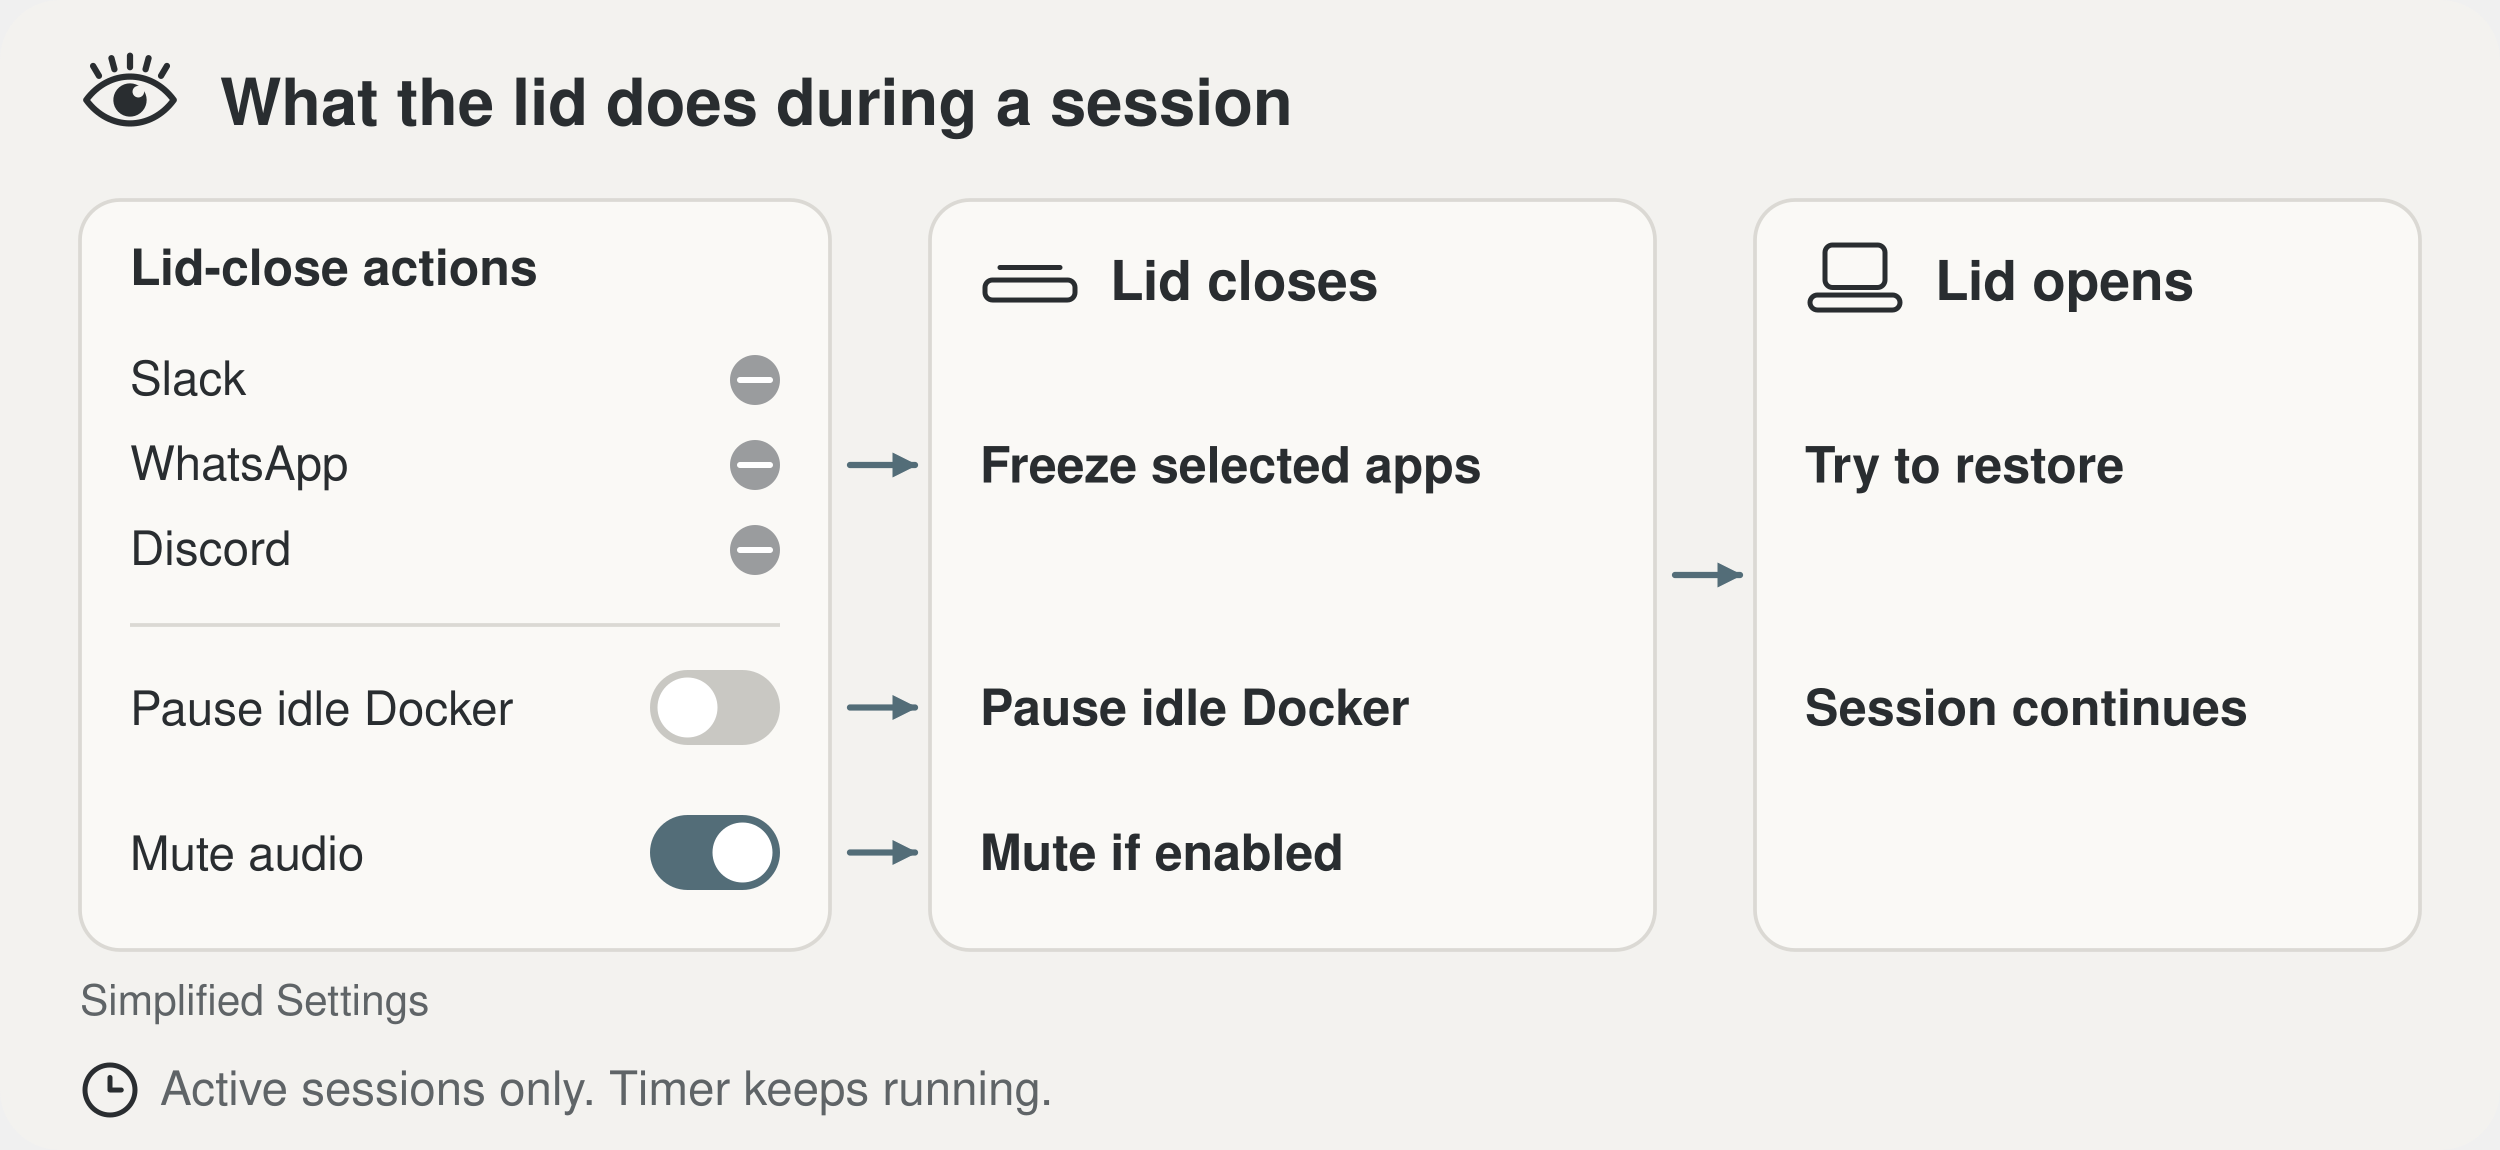
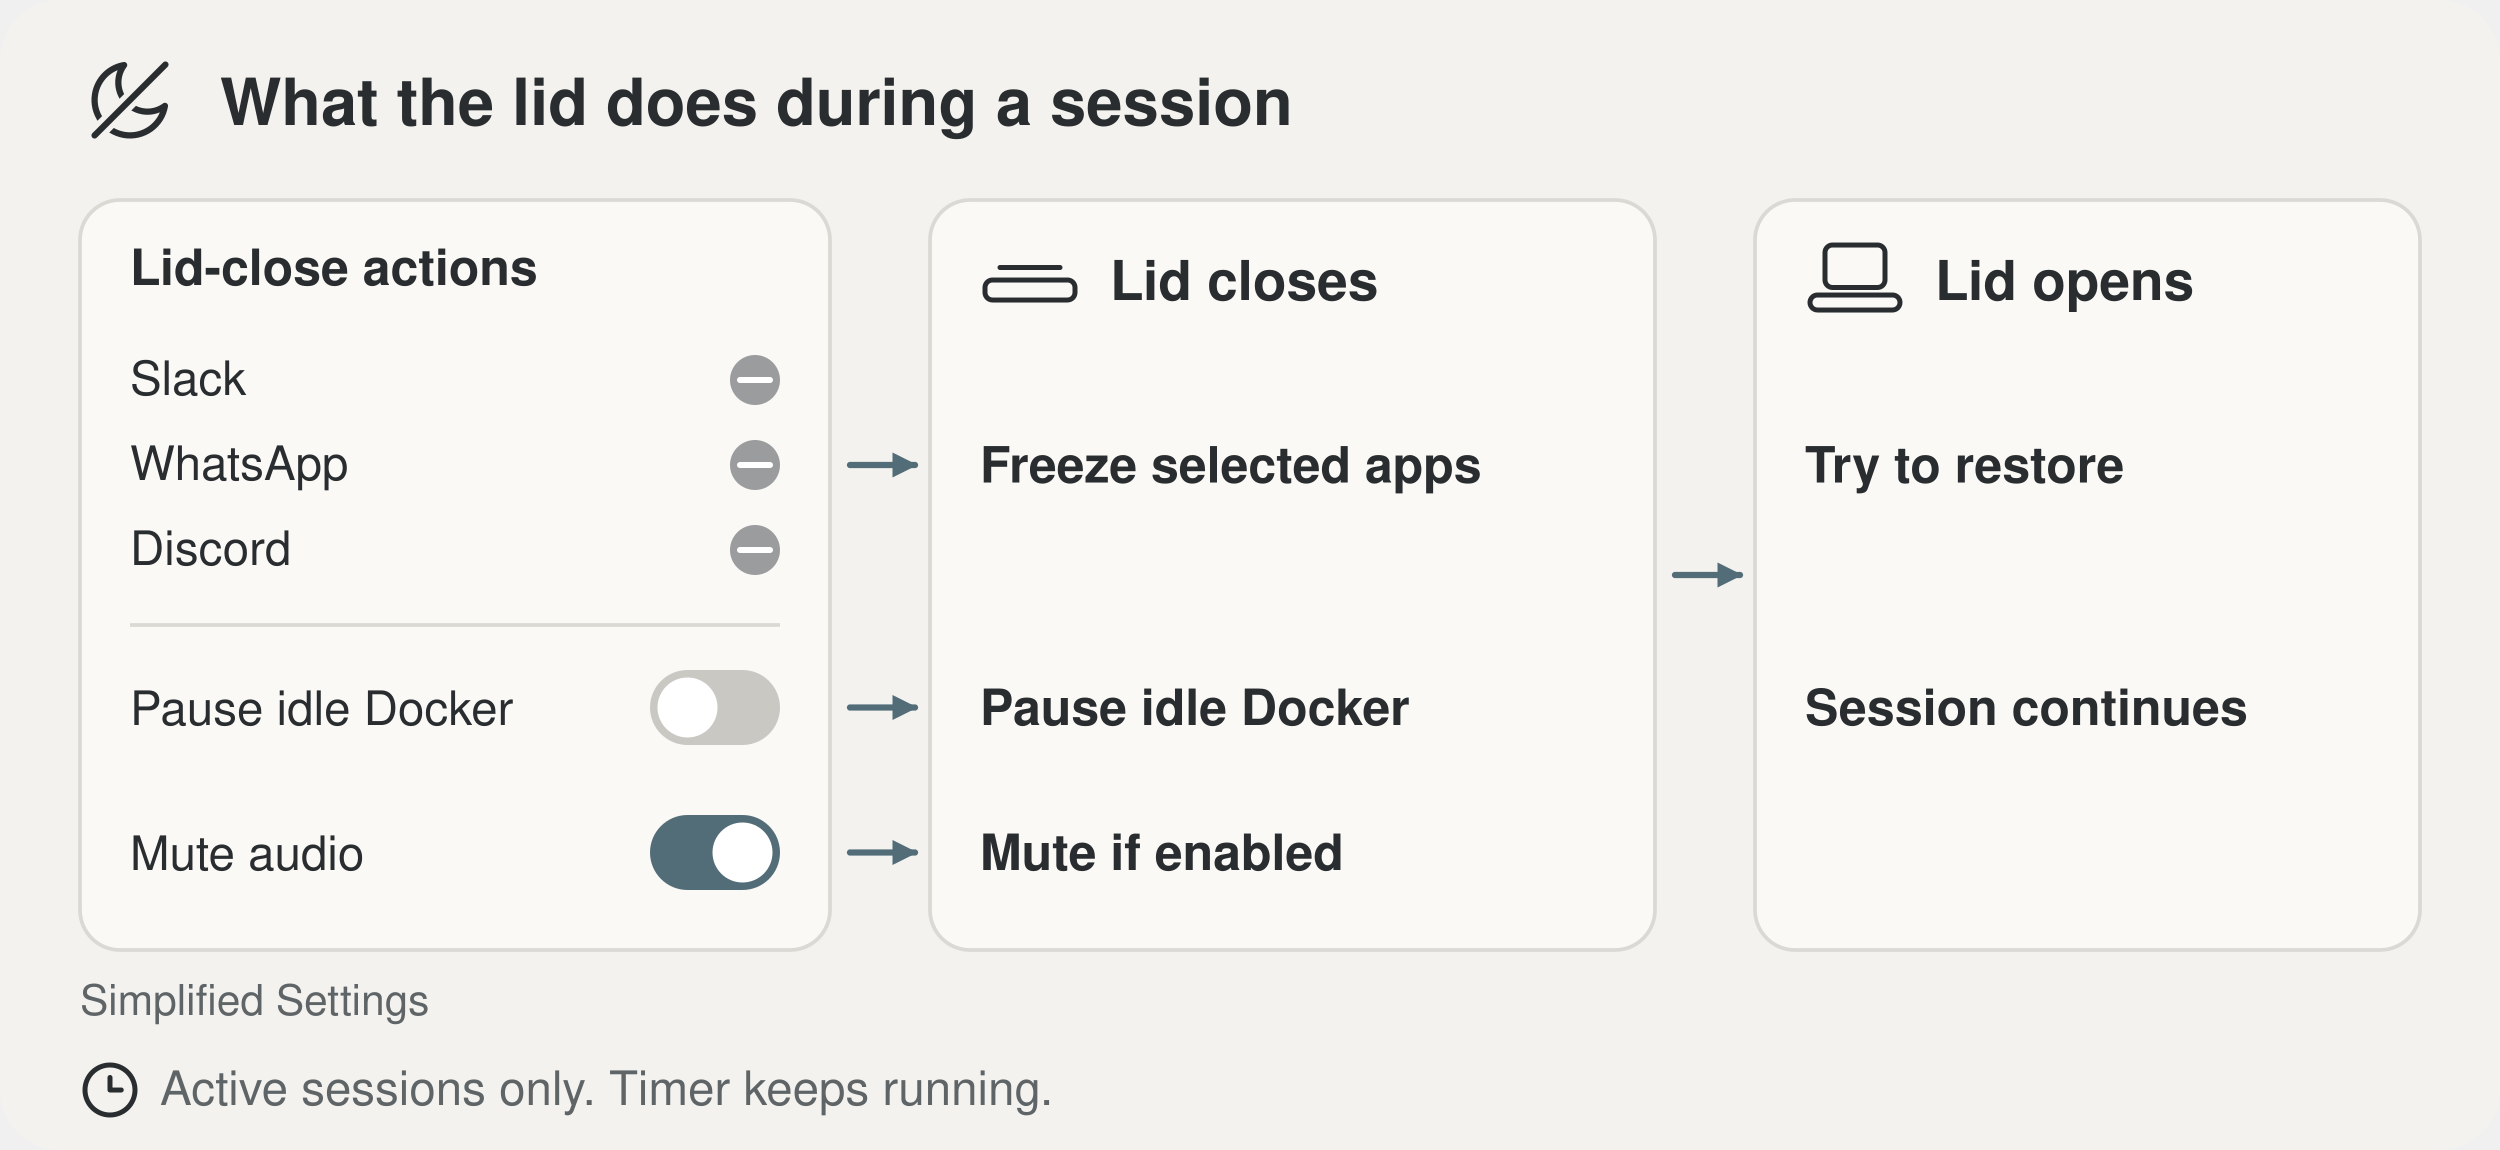
<svg xmlns="http://www.w3.org/2000/svg" width="1000" height="460" viewBox="0 0 1000 460" role="img" aria-labelledby="la-title la-desc">
  <style>
    svg { font-family: -apple-system, BlinkMacSystemFont, "SF Pro Text", "Segoe UI", Helvetica, Arial, sans-serif; }
    .bg { fill: #F3F2EF; }
    .panel { fill: #FAF9F6; stroke: #DBD9D4; stroke-width: 1.5; }
    .sep { stroke: #DBD9D4; stroke-width: 1.5; }
    .t { fill: #292D30; }
    .m { fill: #5F6467; }
    .a { fill: #536D78; }
    .ln { fill: none; stroke: #536D78; stroke-width: 2.5; stroke-linecap: round; stroke-linejoin: round; }
    .ic { fill: none; stroke: #292D30; stroke-width: 2; stroke-linecap: round; stroke-linejoin: round; }
    .mark-line { fill: none; stroke: #292D30; stroke-width: 1.5; stroke-linecap: round; stroke-linejoin: round; }
    .mark-fill { fill: #292D30; }
    .knob { fill: #FFFFFF; }
    .on { fill: #536D78; }
    .off { fill: #C9C8C3; }
    .remove { fill: #9A9C9E; }
    .minus { fill: none; stroke: #FFFFFF; stroke-width: 2.4; stroke-linecap: round; }
    @media (prefers-color-scheme: dark) {
      .bg { fill: #242628; }
      .panel { fill: #303336; stroke: #3E4145; }
      .sep { stroke: #3E4145; }
      .t { fill: #E6E3DD; }
      .m { fill: #B5B7B8; }
      .a { fill: #A6BBC3; }
      .ln { stroke: #A6BBC3; }
      .ic { stroke: #E6E3DD; }
      .mark-line { stroke: #E6E3DD; }
      .mark-fill { fill: #E6E3DD; }
      .on { fill: #A6BBC3; }
      .off { fill: #45494D; }
      .remove { fill: #7A7D80; }
    }
  </style>
  <defs>
+     <mask id="la-mark-gap" maskUnits="userSpaceOnUse" x="0" y="0" width="24" height="24">
+       <rect width="24" height="24" fill="#FFFFFF" />
+       <path d="M3.5 20.5 L20.5 3.5" fill="none" stroke="#000000" stroke-width="4" stroke-linecap="round" />
+     </mask>
    <g id="la-mark-closed">
-       <path class="mark-fill" d="M1.5 12 C7 4.5 17 4.5 22.5 12 C17 19.5 7 19.5 1.5 12 Z" />
-       <path class="mark-line" d="M1.5 12 C7 4.5 17 4.5 22.5 12 C17 19.5 7 19.5 1.5 12 Z" />
-       <path class="mark-line" d="M4.55 17.802 L3.144 20.166 M8.264 19.378 L7.547 22.033 M12 19.875 L12 22.625 M15.736 19.378 L16.453 22.033 M19.45 17.802 L20.856 20.166" />
+       <path class="mark-line" d="M20.382 13.414 C19.601 18.043 15.215 21.162 10.586 20.382 C5.957 19.601 2.838 15.215 3.618 10.586 C4.22 7.017 7.017 4.22 10.586 3.618 C8.277 6.719 8.918 11.104 12.018 13.414 C14.5 15.262 17.9 15.262 20.382 13.414 Z" />
    </g>
    <g id="la-mark-open">
-       <path class="mark-line" d="M1.5 12 C7 4.5 17 4.5 22.5 12 C17 19.5 7 19.5 1.5 12 Z" />
-       <path class="mark-fill" d="M15.395 9.885 A4 4 0 1 1 14.115 8.605 A1.4 1.4 0 1 0 15.395 9.885 Z" />
-       <path class="mark-line" d="M4.55 6.198 L3.144 3.834 M8.264 4.622 L7.547 1.967 M12 4.125 L12 1.375 M15.736 4.622 L16.453 1.967 M19.45 6.198 L20.856 3.834" />
+       <path class="mark-line" mask="url(#la-mark-gap)" d="M20.382 13.414 C19.601 18.043 15.215 21.162 10.586 20.382 C5.957 19.601 2.838 15.215 3.618 10.586 C4.22 7.017 7.017 4.22 10.586 3.618 C8.277 6.719 8.918 11.104 12.018 13.414 C14.5 15.262 17.9 15.262 20.382 13.414 Z" />
+       <path class="mark-line" d="M3.5 20.5 L20.5 3.5" />
    </g>
    <marker id="la-arrow" viewBox="0 0 14 14" markerWidth="14" markerHeight="14" refX="11" refY="7" markerUnits="userSpaceOnUse" orient="auto">
      <path class="a" d="M2 2 L12 7 L2 12 Z" />
    </marker>
  </defs>
  <rect class="bg" x="0" y="0" width="1000" height="460" rx="24" />
  <g transform="translate(32 20) scale(1.6667)">
    <use href="#la-mark-open" />
  </g>
  <text class="t" x="88" y="50" font-size="26" font-weight="700">What the lid does during a session</text>
  <g>
    <rect class="panel" x="32" y="80" width="300" height="300" rx="16" />
    <text class="t" x="52" y="114" font-size="20" font-weight="700">Lid-close actions</text>
    <text class="t" x="52" y="158" font-size="19">Slack</text>
    <circle class="remove" cx="302" cy="152" r="10" />
    <path class="minus" d="M296 152 H308" />
    <text class="t" x="52" y="192" font-size="19">WhatsApp</text>
    <circle class="remove" cx="302" cy="186" r="10" />
    <path class="minus" d="M296 186 H308" />
    <text class="t" x="52" y="226" font-size="19">Discord</text>
    <circle class="remove" cx="302" cy="220" r="10" />
    <path class="minus" d="M296 220 H308" />
    <path class="sep" d="M52 250 H312" />
    <text class="t" x="52" y="290" font-size="19">Pause idle Docker</text>
    <rect class="off" x="260" y="268" width="52" height="30" rx="15" />
    <circle class="knob" cx="275" cy="283" r="12" />
    <text class="t" x="52" y="348" font-size="19">Mute audio</text>
    <rect class="on" x="260" y="326" width="52" height="30" rx="15" />
    <circle class="knob" cx="297" cy="341" r="12" />
  </g>
  <text class="m" x="32" y="406" font-size="17">Simplified Settings</text>
  <path class="ln" d="M340 186 H366" marker-end="url(#la-arrow)" />
  <path class="ln" d="M340 283 H366" marker-end="url(#la-arrow)" />
  <path class="ln" d="M340 341 H366" marker-end="url(#la-arrow)" />
  <g>
    <rect class="panel" x="372" y="80" width="290" height="300" rx="16" />
    <g class="ic" transform="translate(392 96)">
      <rect x="2" y="16" width="36" height="8" rx="3" />
      <path d="M8 11 H32" />
    </g>
    <text class="t" x="444" y="120" font-size="22" font-weight="700">Lid closes</text>
    <text class="t" x="392" y="193" font-size="20" font-weight="600">Freeze selected apps</text>
    <text class="t" x="392" y="290" font-size="20" font-weight="600">Pause idle Docker</text>
    <text class="t" x="392" y="348" font-size="20" font-weight="600">Mute if enabled</text>
  </g>
  <path class="ln" d="M670 230 H696" marker-end="url(#la-arrow)" />
  <g>
    <rect class="panel" x="702" y="80" width="266" height="300" rx="16" />
    <g class="ic" transform="translate(722 96)">
      <rect x="8" y="2" width="24" height="17" rx="3" />
      <rect x="2" y="22" width="36" height="6" rx="3" />
    </g>
    <text class="t" x="774" y="120" font-size="22" font-weight="700">Lid opens</text>
    <text class="t" x="722" y="193" font-size="20" font-weight="600">Try to restore</text>
    <text class="t" x="722" y="290" font-size="20" font-weight="600">Session continues</text>
  </g>
  <g class="ic">
    <circle cx="44" cy="436" r="10" />
    <path d="M44 431 V436 H48.5" />
  </g>
  <text class="m" x="64" y="442" font-size="19">Active sessions only. Timer keeps running.</text>
</svg>
